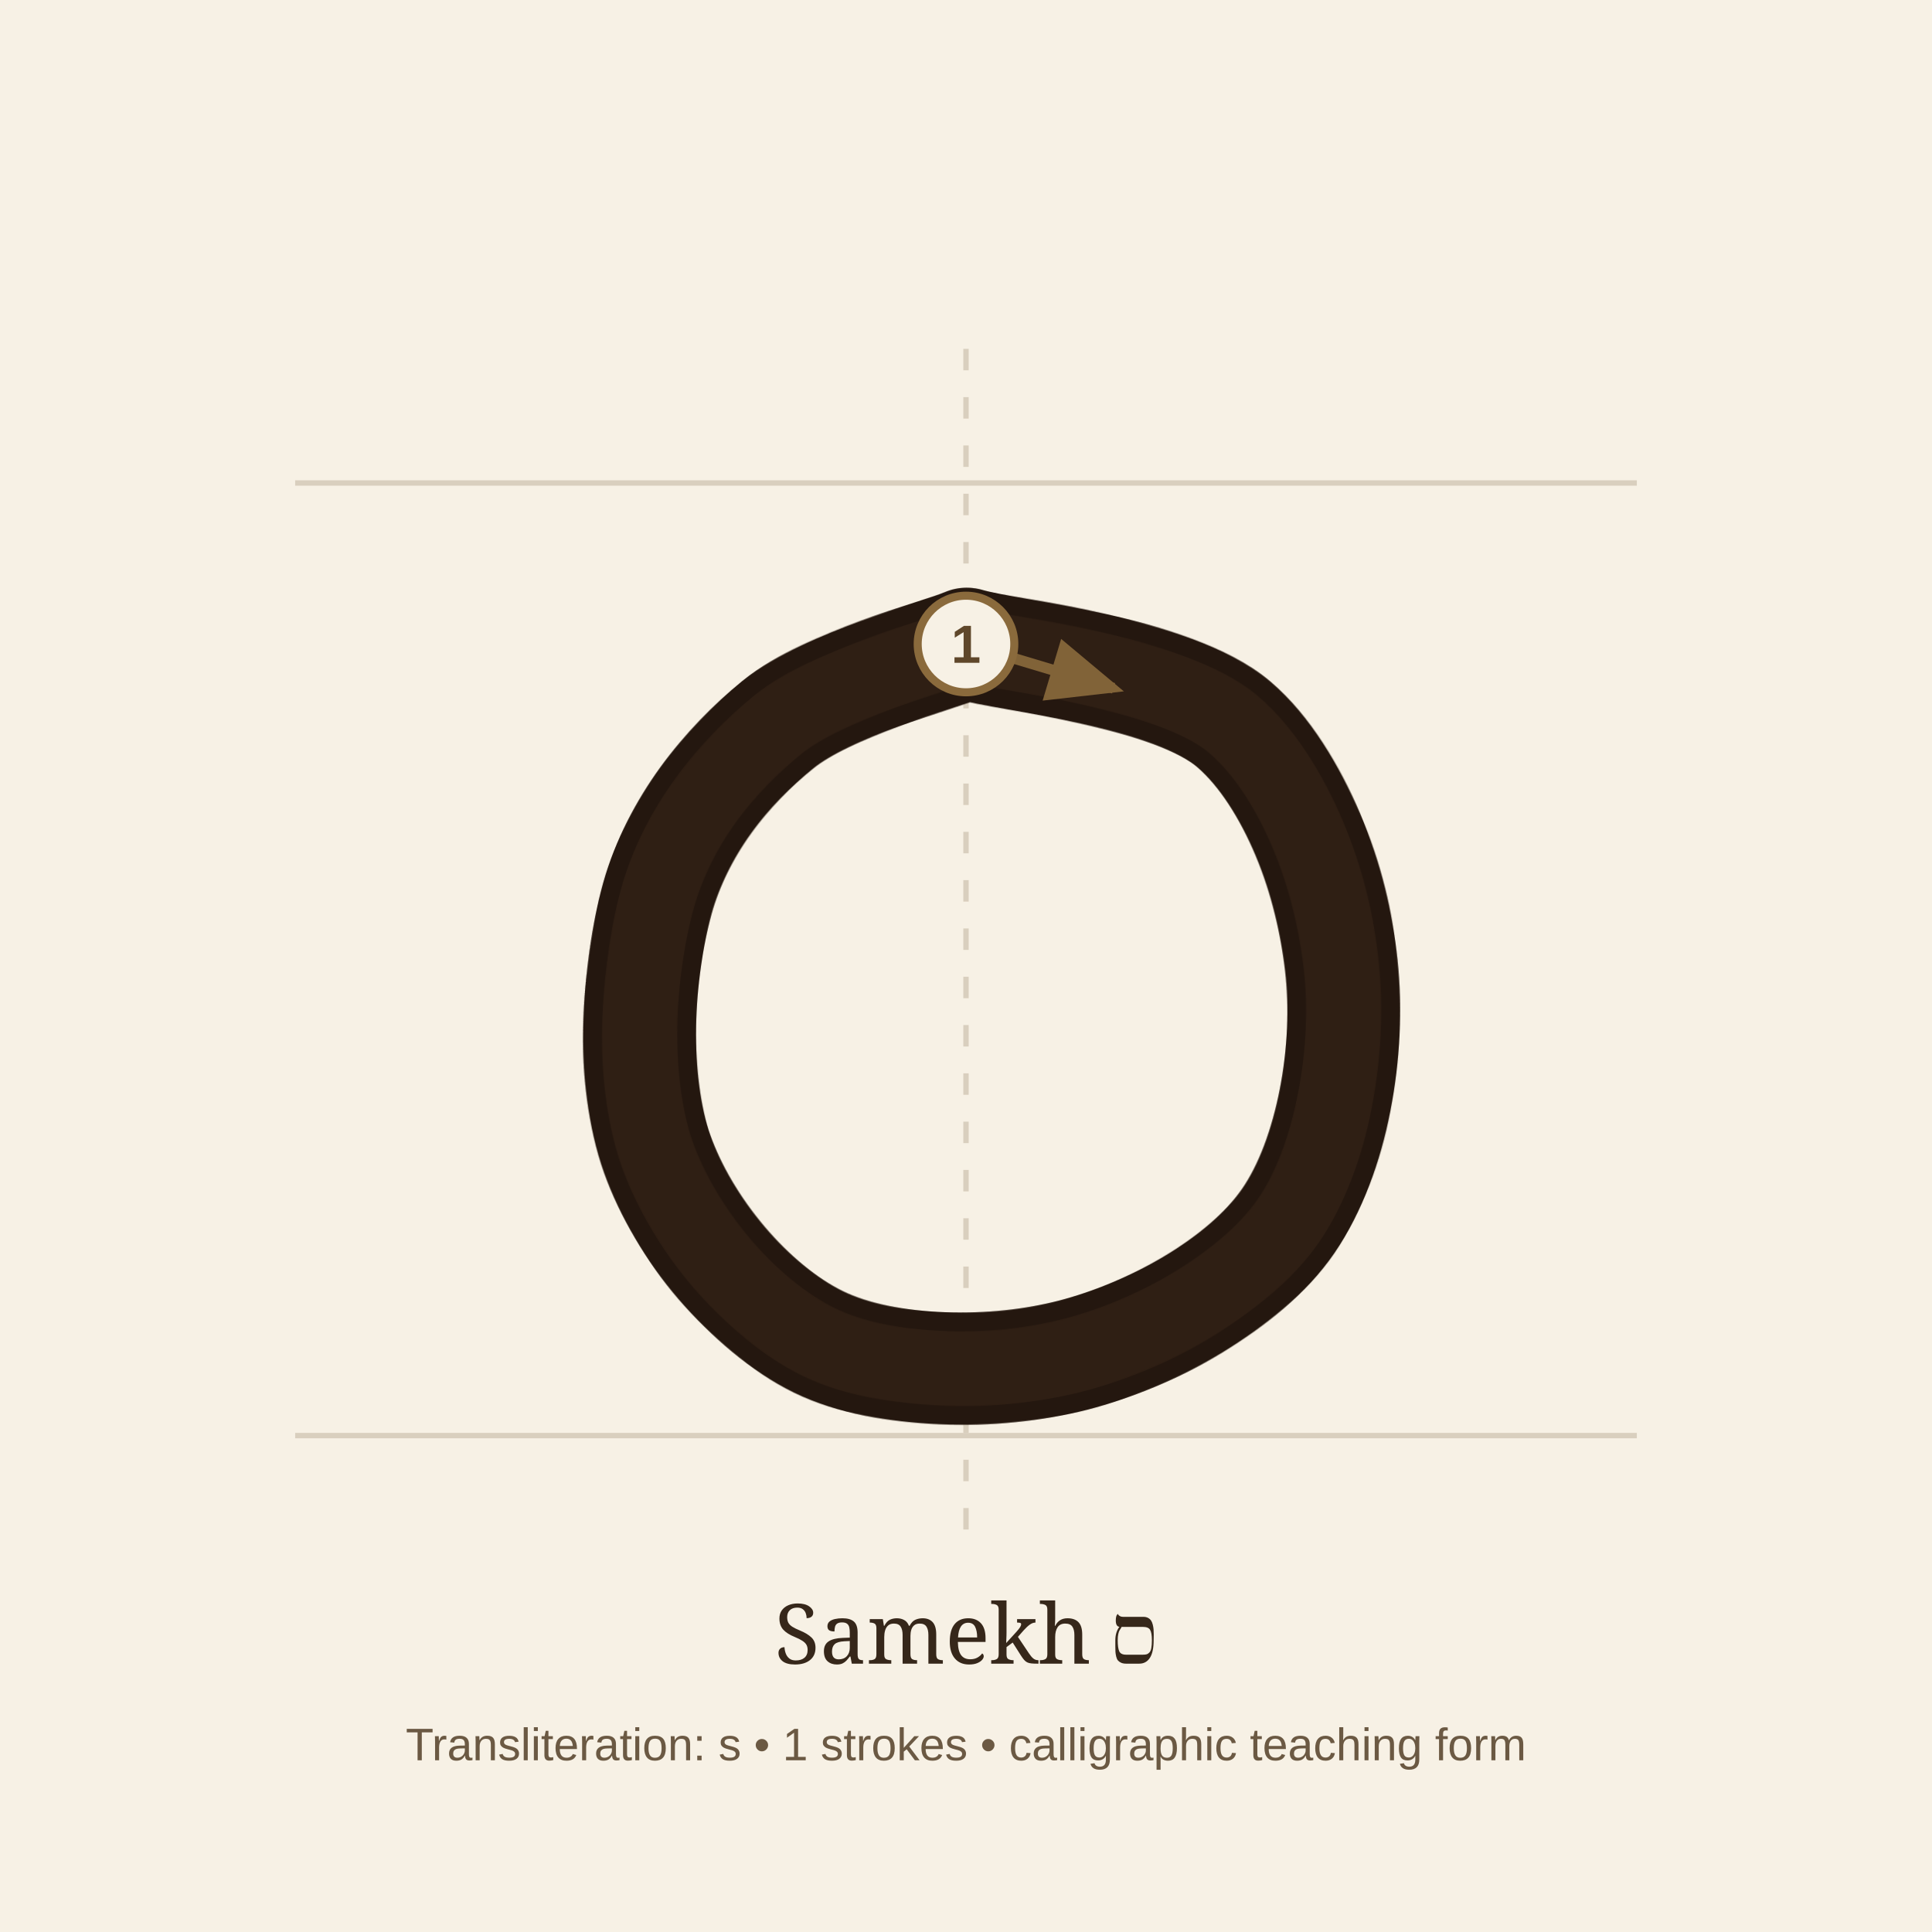
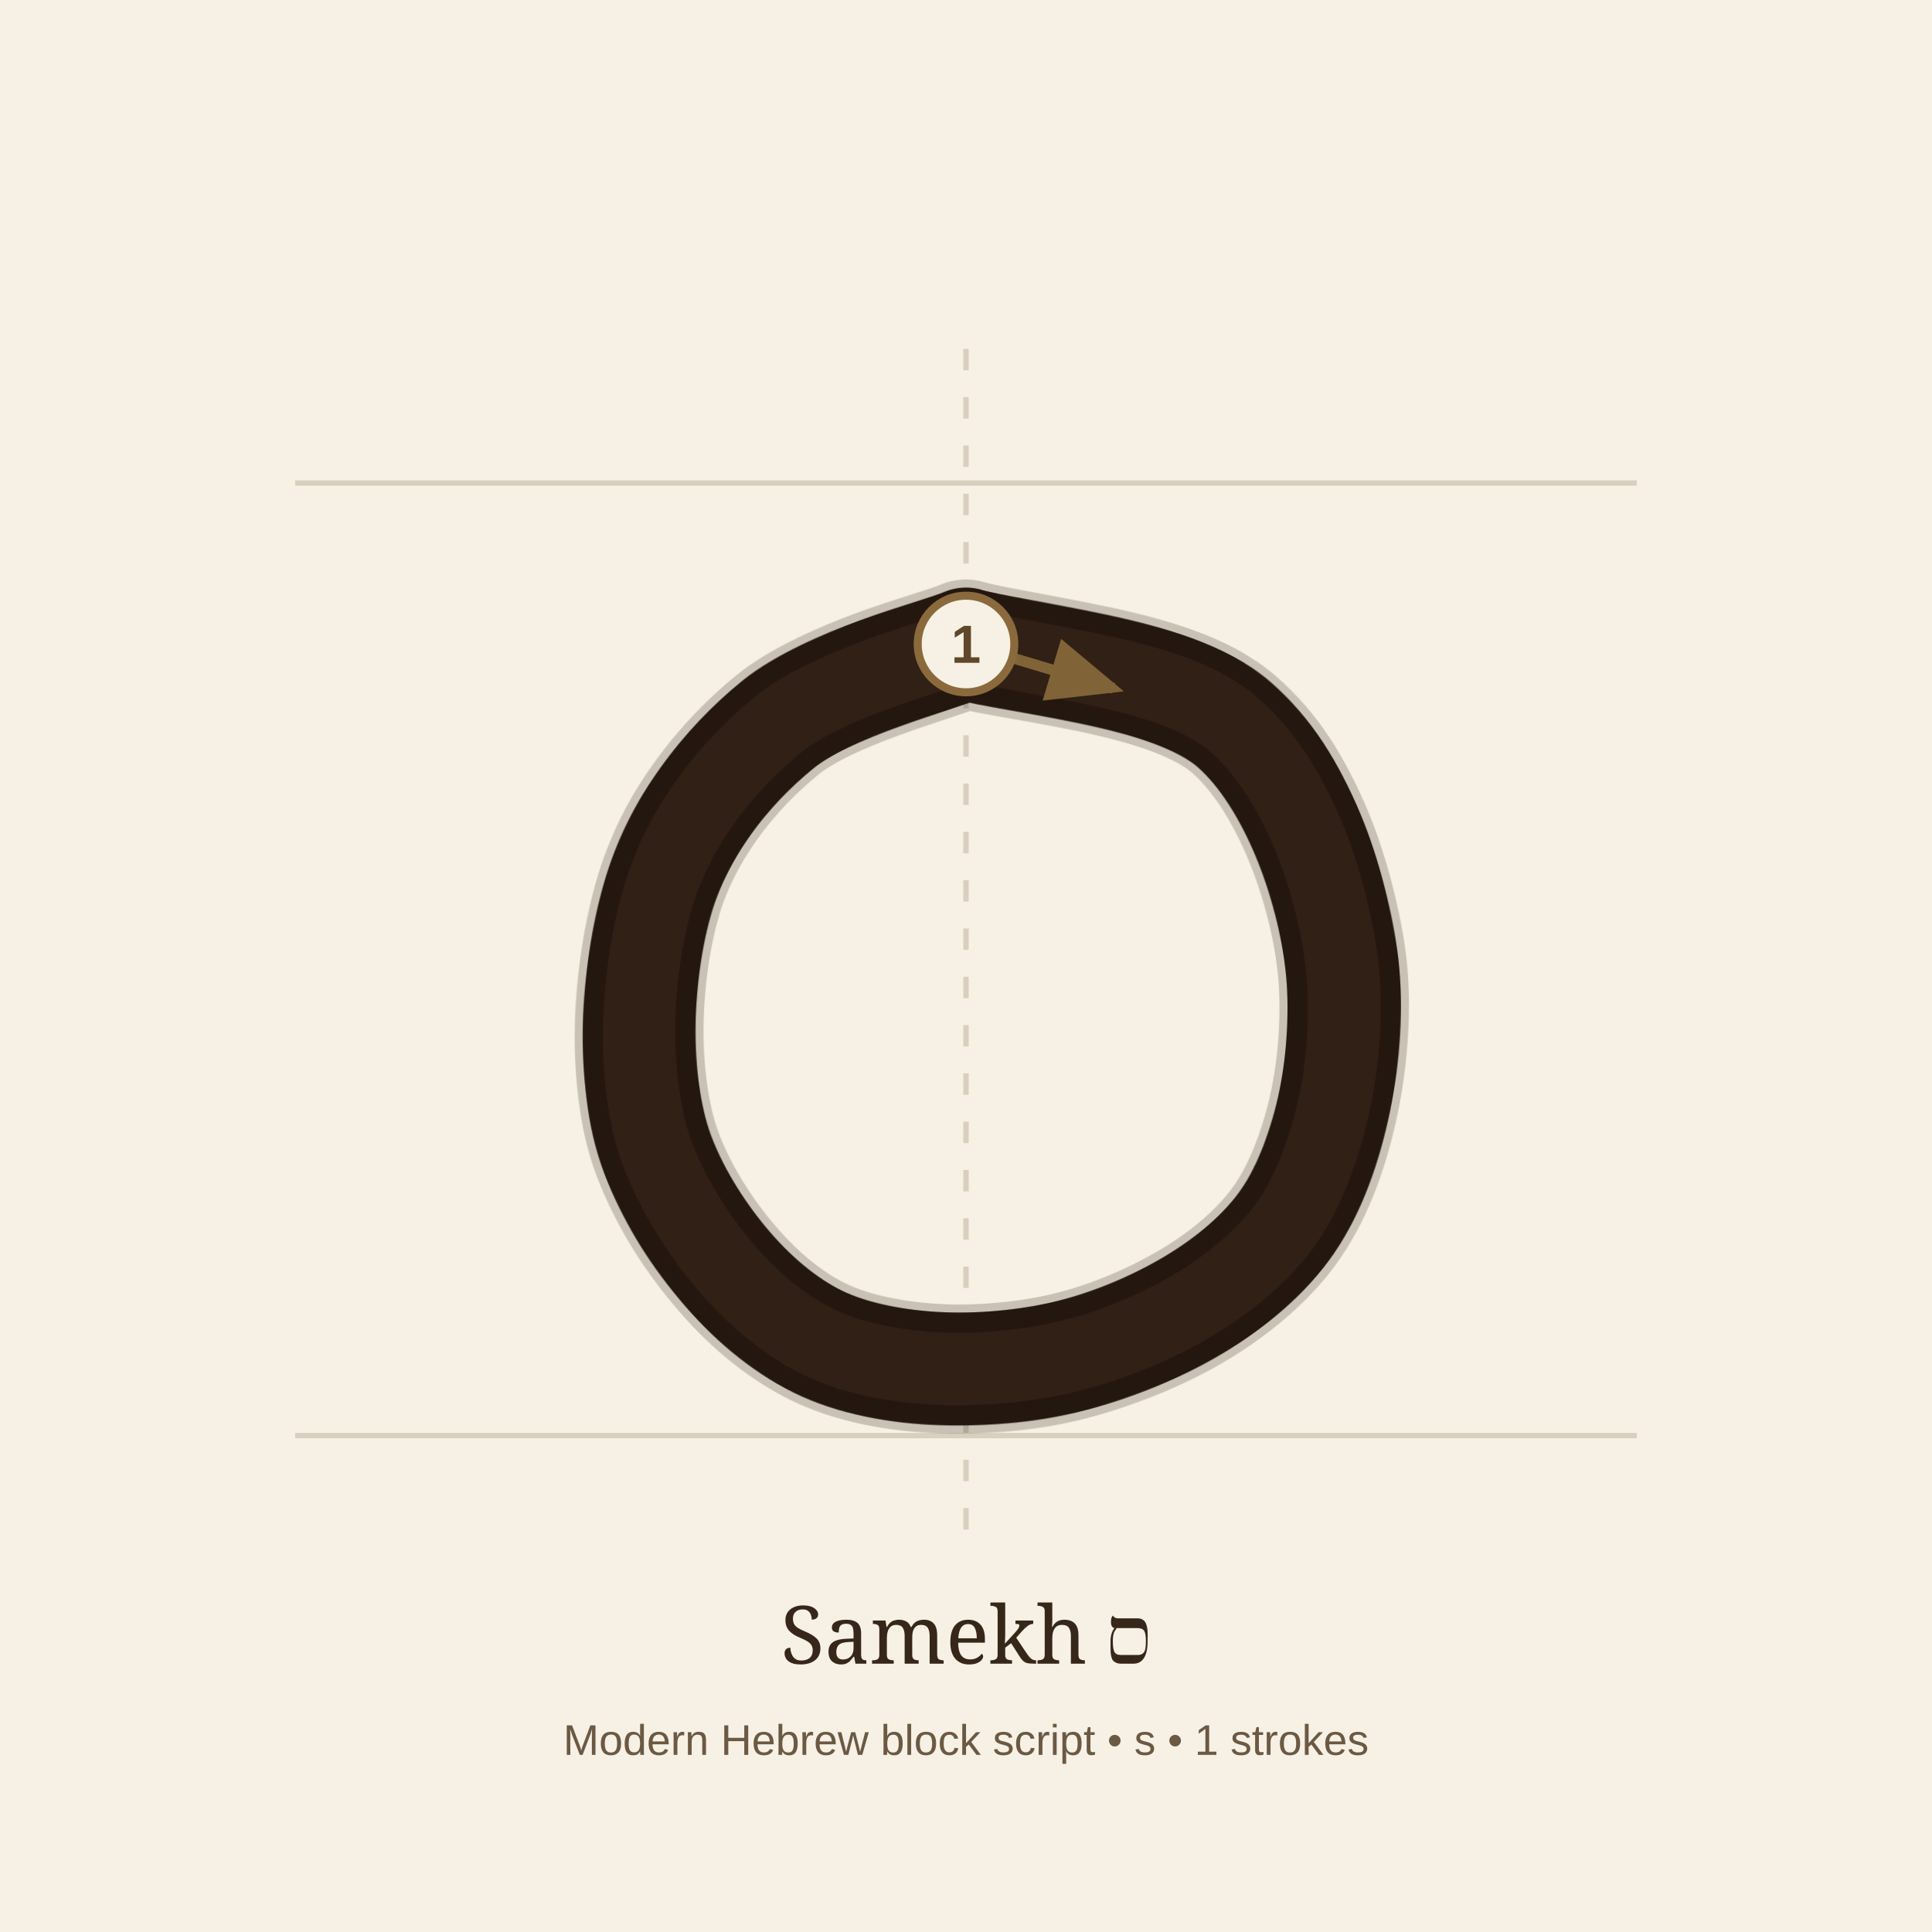
<svg xmlns="http://www.w3.org/2000/svg" viewBox="0 0 720 720" role="img" aria-labelledby="title desc">
  <defs>
    <filter id="inkSoft" x="-10%" y="-10%" width="120%" height="120%">
-       <feTurbulence type="fractalNoise" baseFrequency="0.012" numOctaves="2" seed="66" result="noise" />
+       <feTurbulence type="fractalNoise" baseFrequency="0.012" numOctaves="2" seed="78" result="noise" />
      <feDisplacementMap in="SourceGraphic" in2="noise" scale="1.15" xChannelSelector="R" yChannelSelector="G" />
    </filter>
    <mask id="reveal1">
-       <path d="M360 240 C376.7 245.0 436.7 250.0 460 270 C483.3 290.0 496.7 329.2 500 360 C503.3 390.8 496.7 430.8 480 455 C463.3 479.2 429.2 497.5 400 505 C370.8 512.5 330.8 512.5 305 500 C279.2 487.5 255.0 457.5 245 430 C235.0 402.5 237.5 361.7 245 335 C252.5 308.3 270.8 285.8 290 270 C309.2 254.2 348.3 245.0 360 240" fill="none" stroke="white" stroke-width="72" stroke-linecap="round" pathLength="1" stroke-dasharray="1" stroke-dashoffset="1">
-         <animate attributeName="stroke-dashoffset" from="1" to="0" dur="1.81s" begin="0.35s" fill="freeze" />
+       <path d="M360 240 C376.7 245.0 436.7 250.0 460 270 C483.3 290.0 496.7 329.2 500 360 C503.3 390.8 496.7 430.8 480 455 C463.3 479.2 429.2 497.5 400 505 C370.8 512.5 330.8 512.5 305 500 C279.2 487.5 255.0 457.5 245 430 C235.0 402.5 237.5 361.7 245 335 C252.5 308.3 270.8 285.8 290 270 C309.2 254.2 348.3 245.0 360 240" fill="none" stroke="white" stroke-width="76" stroke-linecap="round" stroke-linejoin="round" pathLength="1" stroke-dasharray="1" stroke-dashoffset="1">
+         <animate attributeName="stroke-dashoffset" from="1" to="0" dur="1.72s" begin="0.35s" fill="freeze" />
      </path>
    </mask>
    <marker id="arrow" markerWidth="8" markerHeight="8" refX="6" refY="3" orient="auto">
      <path d="M0,0 L0,6 L7,3 z" fill="#8a6a3c" />
    </marker>
  </defs>
  <rect width="720" height="720" fill="#f7f1e5" />
  <g opacity=".30" stroke="#947f61" stroke-width="2">
    <line x1="110" y1="180" x2="610" y2="180" />
    <line x1="110" y1="535" x2="610" y2="535" />
    <line x1="360" y1="130" x2="360" y2="575" stroke-dasharray="8 10" />
  </g>
  <g opacity=".13">
-     <path d="M360 240 C376.7 245.0 436.7 250.0 460 270 C483.3 290.0 496.7 329.2 500 360 C503.3 390.8 496.7 430.8 480 455 C463.3 479.2 429.2 497.5 400 505 C370.8 512.5 330.8 512.5 305 500 C279.2 487.5 255.0 457.5 245 430 C235.0 402.5 237.5 361.7 245 335 C252.5 308.3 270.8 285.8 290 270 C309.2 254.2 348.3 245.0 360 240" fill="none" stroke="#2c2218" stroke-width="42" stroke-linecap="round" stroke-linejoin="round" />
+     <path d="M360 240 C376.7 245.0 436.7 250.0 460 270 C483.3 290.0 496.7 329.2 500 360 C503.3 390.8 496.7 430.8 480 455 C463.3 479.2 429.2 497.5 400 505 C370.8 512.5 330.8 512.5 305 500 C279.2 487.5 255.0 457.5 245 430 C235.0 402.5 237.5 361.7 245 335 C252.5 308.3 270.8 285.8 290 270 C309.2 254.2 348.3 245.0 360 240" fill="none" stroke="#24170f" stroke-width="42" stroke-linecap="round" stroke-linejoin="round" />
  </g>
  <g filter="url(#inkSoft)">
    <g mask="url(#reveal1)">
+       <path d="M360 240 C376.7 245.0 436.7 250.0 460 270 C483.3 290.0 496.7 329.2 500 360 C503.3 390.8 496.7 430.8 480 455 C463.3 479.2 429.2 497.5 400 505 C370.8 512.5 330.8 512.5 305 500 C279.2 487.5 255.0 457.5 245 430 C235.0 402.5 237.5 361.7 245 335 C252.5 308.3 270.8 285.8 290 270 C309.2 254.2 348.3 245.0 360 240" fill="none" stroke="#24170f" stroke-width="48" stroke-linecap="round" stroke-linejoin="round" opacity=".22" />
      <path d="M360 240 C376.7 245.0 436.7 250.0 460 270 C483.3 290.0 496.7 329.2 500 360 C503.3 390.8 496.7 430.8 480 455 C463.3 479.2 429.2 497.5 400 505 C370.8 512.5 330.8 512.5 305 500 C279.2 487.5 255.0 457.5 245 430 C235.0 402.5 237.5 361.7 245 335 C252.5 308.3 270.8 285.8 290 270 C309.2 254.2 348.3 245.0 360 240" fill="none" stroke="#24170f" stroke-width="42" stroke-linecap="round" stroke-linejoin="round" />
-       <path d="M360 240 C376.7 245.0 436.7 250.0 460 270 C483.3 290.0 496.7 329.2 500 360 C503.3 390.8 496.7 430.8 480 455 C463.3 479.2 429.2 497.5 400 505 C370.8 512.5 330.8 512.5 305 500 C279.2 487.5 255.0 457.5 245 430 C235.0 402.5 237.5 361.7 245 335 C252.5 308.3 270.8 285.8 290 270 C309.2 254.2 348.3 245.0 360 240" fill="none" stroke="#463020" stroke-width="28" stroke-linecap="round" stroke-linejoin="round" opacity=".32" />
+       <path d="M360 240 C376.7 245.0 436.7 250.0 460 270 C483.3 290.0 496.7 329.2 500 360 C503.3 390.8 496.7 430.8 480 455 C463.3 479.2 429.2 497.5 400 505 C370.8 512.5 330.8 512.5 305 500 C279.2 487.5 255.0 457.5 245 430 C235.0 402.5 237.5 361.7 245 335 C252.5 308.3 270.8 285.8 290 270 C309.2 254.2 348.3 245.0 360 240" fill="none" stroke="#4a3221" stroke-width="27" stroke-linecap="round" stroke-linejoin="round" opacity=".34" />
    </g>
  </g>
  <g fill="none" stroke="#8a6a3c" stroke-width="4" opacity=".9">
    <path d="M360 240 L415.0 256.5" marker-end="url(#arrow)" />
  </g>
  <g font-family="Arial,sans-serif" font-weight="700" font-size="20" text-anchor="middle">
    <circle cx="360" cy="240" r="18" fill="#f7f1e5" stroke="#8a6a3c" stroke-width="3" />
    <text x="360" y="247" fill="#5f472a">1</text>
  </g>
-   <text x="360" y="620" text-anchor="middle" font-family="Georgia,serif" font-size="31" fill="#36271a">Samekh ס</text>
-   <text x="360" y="656" text-anchor="middle" font-family="Arial,sans-serif" font-size="17" fill="#6b5943">Transliteration: s • 1 strokes • calligraphic teaching form</text>
+   <text x="360" y="620" text-anchor="middle" font-family="Georgia,serif" font-size="30" fill="#36271a">Samekh ס</text>
+   <text x="360" y="654" text-anchor="middle" font-family="Arial,sans-serif" font-size="16" fill="#6b5943">Modern Hebrew block script • s • 1 strokes</text>
</svg>
